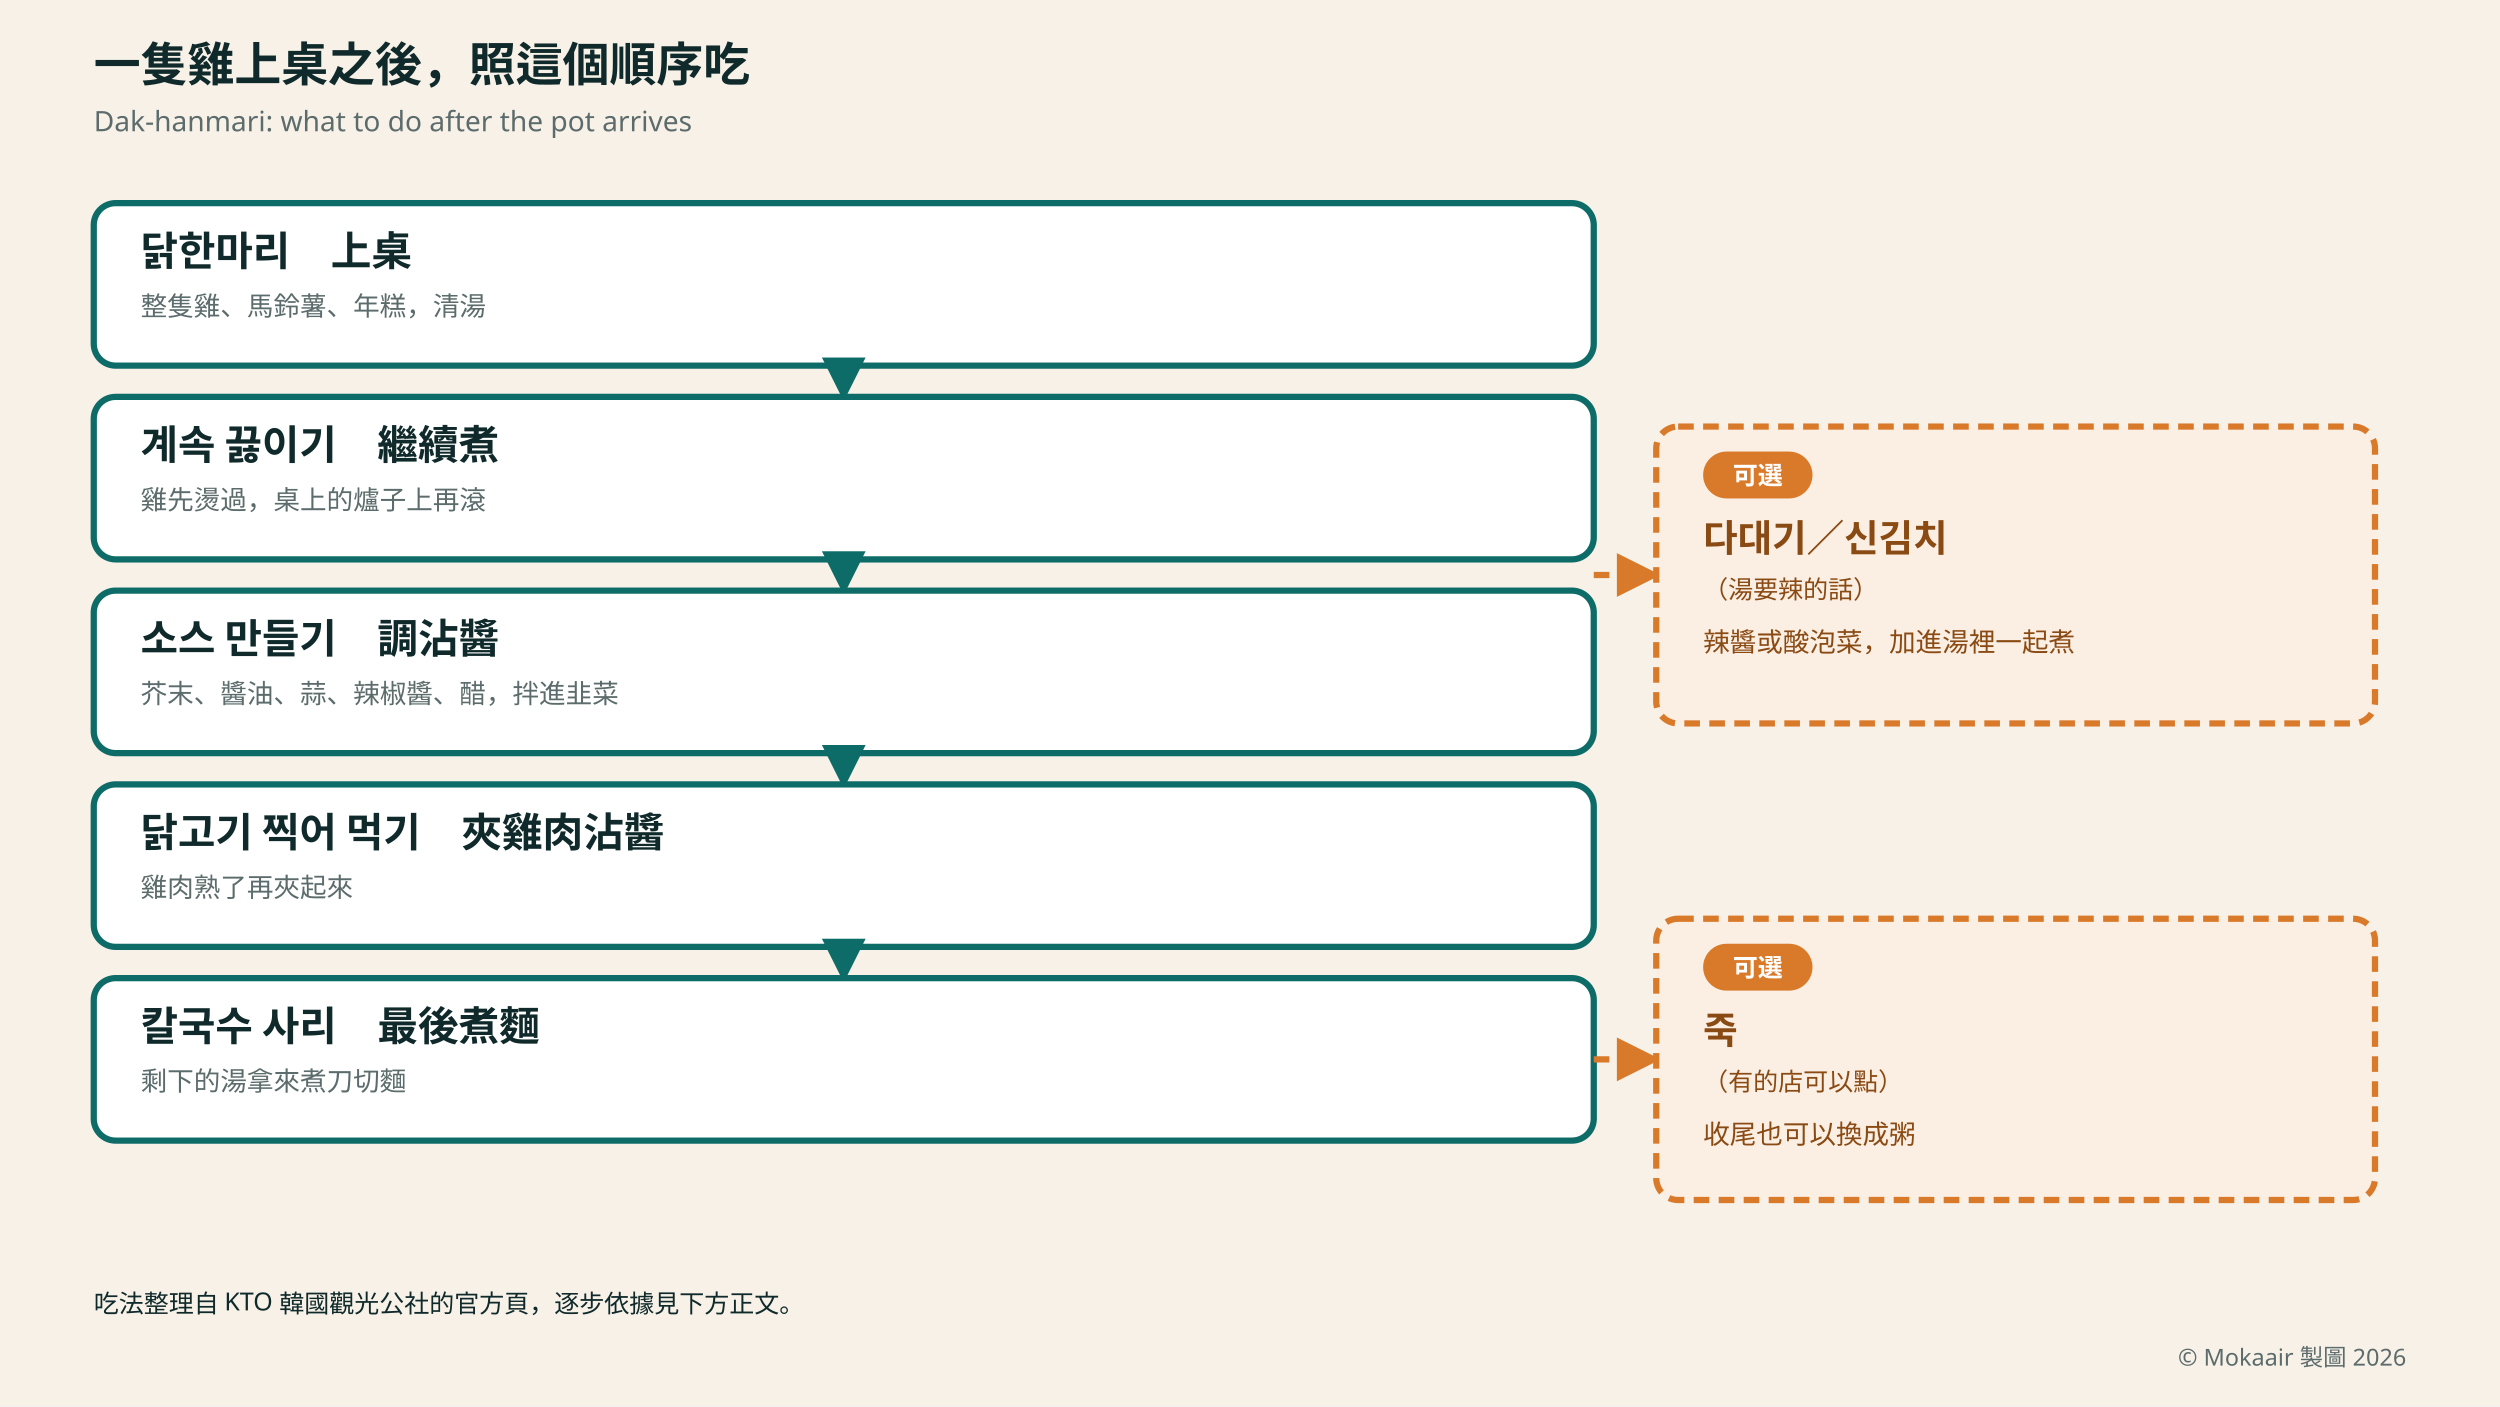
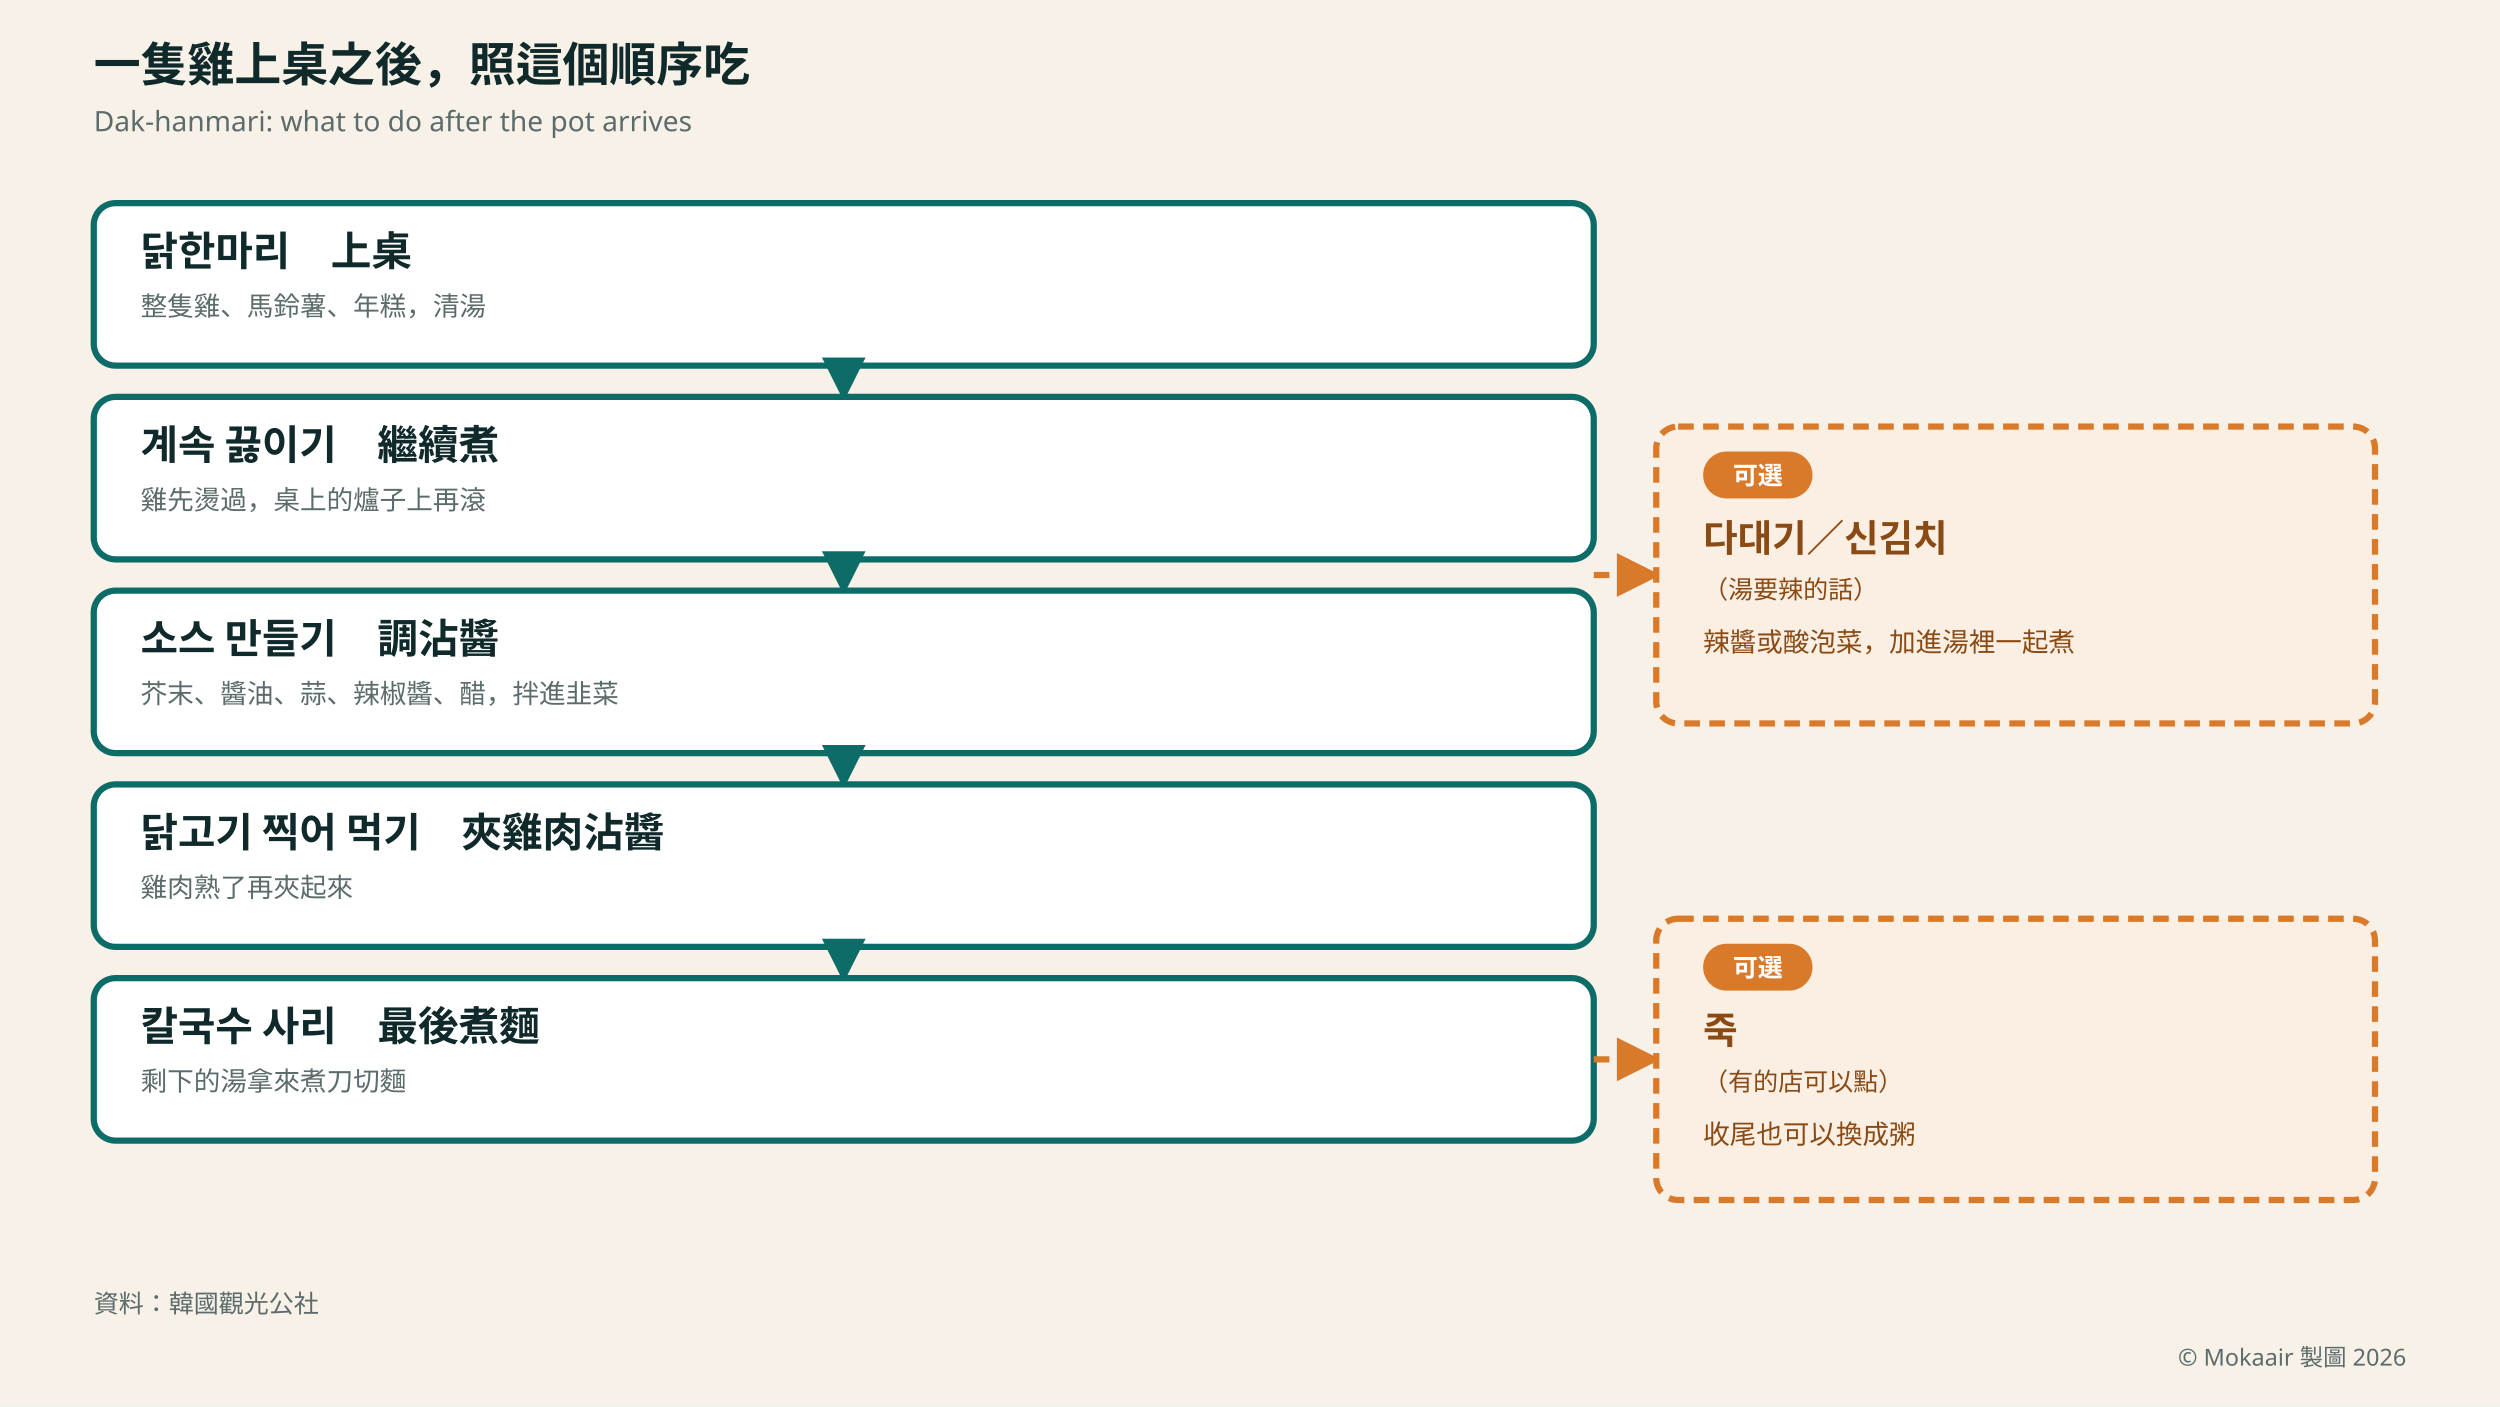
<svg xmlns="http://www.w3.org/2000/svg" viewBox="0 0 1600 900" width="1600" height="900" role="img" aria-labelledby="title desc" font-family="'Noto Sans TC','Noto Sans KR','PingFang TC','Microsoft JhengHei','Hiragino Sans',system-ui,sans-serif">
  <rect width="1600" height="900" fill="#F7F1E8" />
  <defs>
    <marker id="arrow" viewBox="0 0 10 10" refX="9" refY="5" markerWidth="7" markerHeight="7" orient="auto">
      <path d="M 0 0 L 10 5 L 0 10 z" fill="#0D6B68" />
    </marker>
    <marker id="arrow-opt" viewBox="0 0 10 10" refX="9" refY="5" markerWidth="7" markerHeight="7" orient="auto">
      <path d="M 0 0 L 10 5 L 0 10 z" fill="#D97A2B" />
    </marker>
  </defs>
  <text x="60" y="52" font-size="30" font-weight="700" fill="#102A2B">一隻雞上桌之後，照這個順序吃</text>
  <text x="60" y="84" font-size="18" fill="#5C6B6B">Dak-hanmari: what to do after the pot arrives</text>
  <rect x="60" y="130" width="960" height="104" rx="14" fill="#FFFFFF" stroke="#0D6B68" stroke-width="4" />
  <text x="90" y="170" font-size="26" font-weight="700" fill="#102A2B">닭한마리　上桌</text>
  <text x="90" y="202" font-size="17" fill="#5C6B6B">整隻雞、馬鈴薯、年糕，清湯</text>
  <path d="M 540 234 L 540 254" stroke="#0D6B68" stroke-width="4" fill="none" marker-end="url(#arrow)" />
  <rect x="60" y="254" width="960" height="104" rx="14" fill="#FFFFFF" stroke="#0D6B68" stroke-width="4" />
  <text x="90" y="294" font-size="26" font-weight="700" fill="#102A2B">계속 끓이기　繼續煮</text>
  <text x="90" y="326" font-size="17" fill="#5C6B6B">雞先燙過，桌上的爐子上再滾</text>
  <path d="M 540 358 L 540 378" stroke="#0D6B68" stroke-width="4" fill="none" marker-end="url(#arrow)" />
  <rect x="60" y="378" width="960" height="104" rx="14" fill="#FFFFFF" stroke="#0D6B68" stroke-width="4" />
  <text x="90" y="418" font-size="26" font-weight="700" fill="#102A2B">소스 만들기　調沾醬</text>
  <text x="90" y="450" font-size="17" fill="#5C6B6B">芥末、醬油、蒜、辣椒醬、醋，拌進韭菜</text>
  <path d="M 540 482 L 540 502" stroke="#0D6B68" stroke-width="4" fill="none" marker-end="url(#arrow)" />
  <rect x="60" y="502" width="960" height="104" rx="14" fill="#FFFFFF" stroke="#0D6B68" stroke-width="4" />
  <text x="90" y="542" font-size="26" font-weight="700" fill="#102A2B">닭고기 찍어 먹기　夾雞肉沾醬</text>
  <text x="90" y="574" font-size="17" fill="#5C6B6B">雞肉熟了再夾起來</text>
  <path d="M 540 606 L 540 626" stroke="#0D6B68" stroke-width="4" fill="none" marker-end="url(#arrow)" />
  <rect x="60" y="626" width="960" height="104" rx="14" fill="#FFFFFF" stroke="#0D6B68" stroke-width="4" />
  <text x="90" y="666" font-size="26" font-weight="700" fill="#102A2B">칼국수 사리　最後煮麵</text>
  <text x="90" y="698" font-size="17" fill="#5C6B6B">剩下的湯拿來煮刀切麵</text>
  <path d="M 1020 368 L 1060 368" stroke="#D97A2B" stroke-width="4" stroke-dasharray="10 6" fill="none" marker-end="url(#arrow-opt)" />
  <rect x="1060" y="273" width="460" height="190" rx="14" fill="#FBEFE3" stroke="#D97A2B" stroke-width="4" stroke-dasharray="10 6" />
  <rect x="1090" y="289" width="70" height="30" rx="15" fill="#D97A2B" />
  <text x="1125" y="310" font-size="16" font-weight="700" fill="#FFFFFF" text-anchor="middle">可選</text>
  <text x="1090" y="353" font-size="24" font-weight="700" fill="#8A4A14">다대기／신김치</text>
  <text x="1090" y="383" font-size="16" fill="#8A4A14">（湯要辣的話）</text>
  <text x="1090" y="417" font-size="17" fill="#8A4A14">辣醬或酸泡菜，加進湯裡一起煮</text>
  <path d="M 1020 678 L 1060 678" stroke="#D97A2B" stroke-width="4" stroke-dasharray="10 6" fill="none" marker-end="url(#arrow-opt)" />
  <rect x="1060" y="588" width="460" height="180" rx="14" fill="#FBEFE3" stroke="#D97A2B" stroke-width="4" stroke-dasharray="10 6" />
  <rect x="1090" y="604" width="70" height="30" rx="15" fill="#D97A2B" />
  <text x="1125" y="625" font-size="16" font-weight="700" fill="#FFFFFF" text-anchor="middle">可選</text>
  <text x="1090" y="668" font-size="24" font-weight="700" fill="#8A4A14">죽</text>
  <text x="1090" y="698" font-size="16" fill="#8A4A14">（有的店可以點）</text>
  <text x="1090" y="732" font-size="17" fill="#8A4A14">收尾也可以換成粥</text>
-   <text x="60" y="840" font-size="16" fill="#102A2B">吃法整理自 KTO 韓國觀光公社的官方頁，逐步依據見下方正文。</text>
+   <text x="60" y="840" font-size="16" fill="#5C6B6B">資料：韓國觀光公社</text>
  <text x="1540" y="874" font-size="15" fill="#5C6B6B" text-anchor="end">© Mokaair 製圖 2026</text>
</svg>
